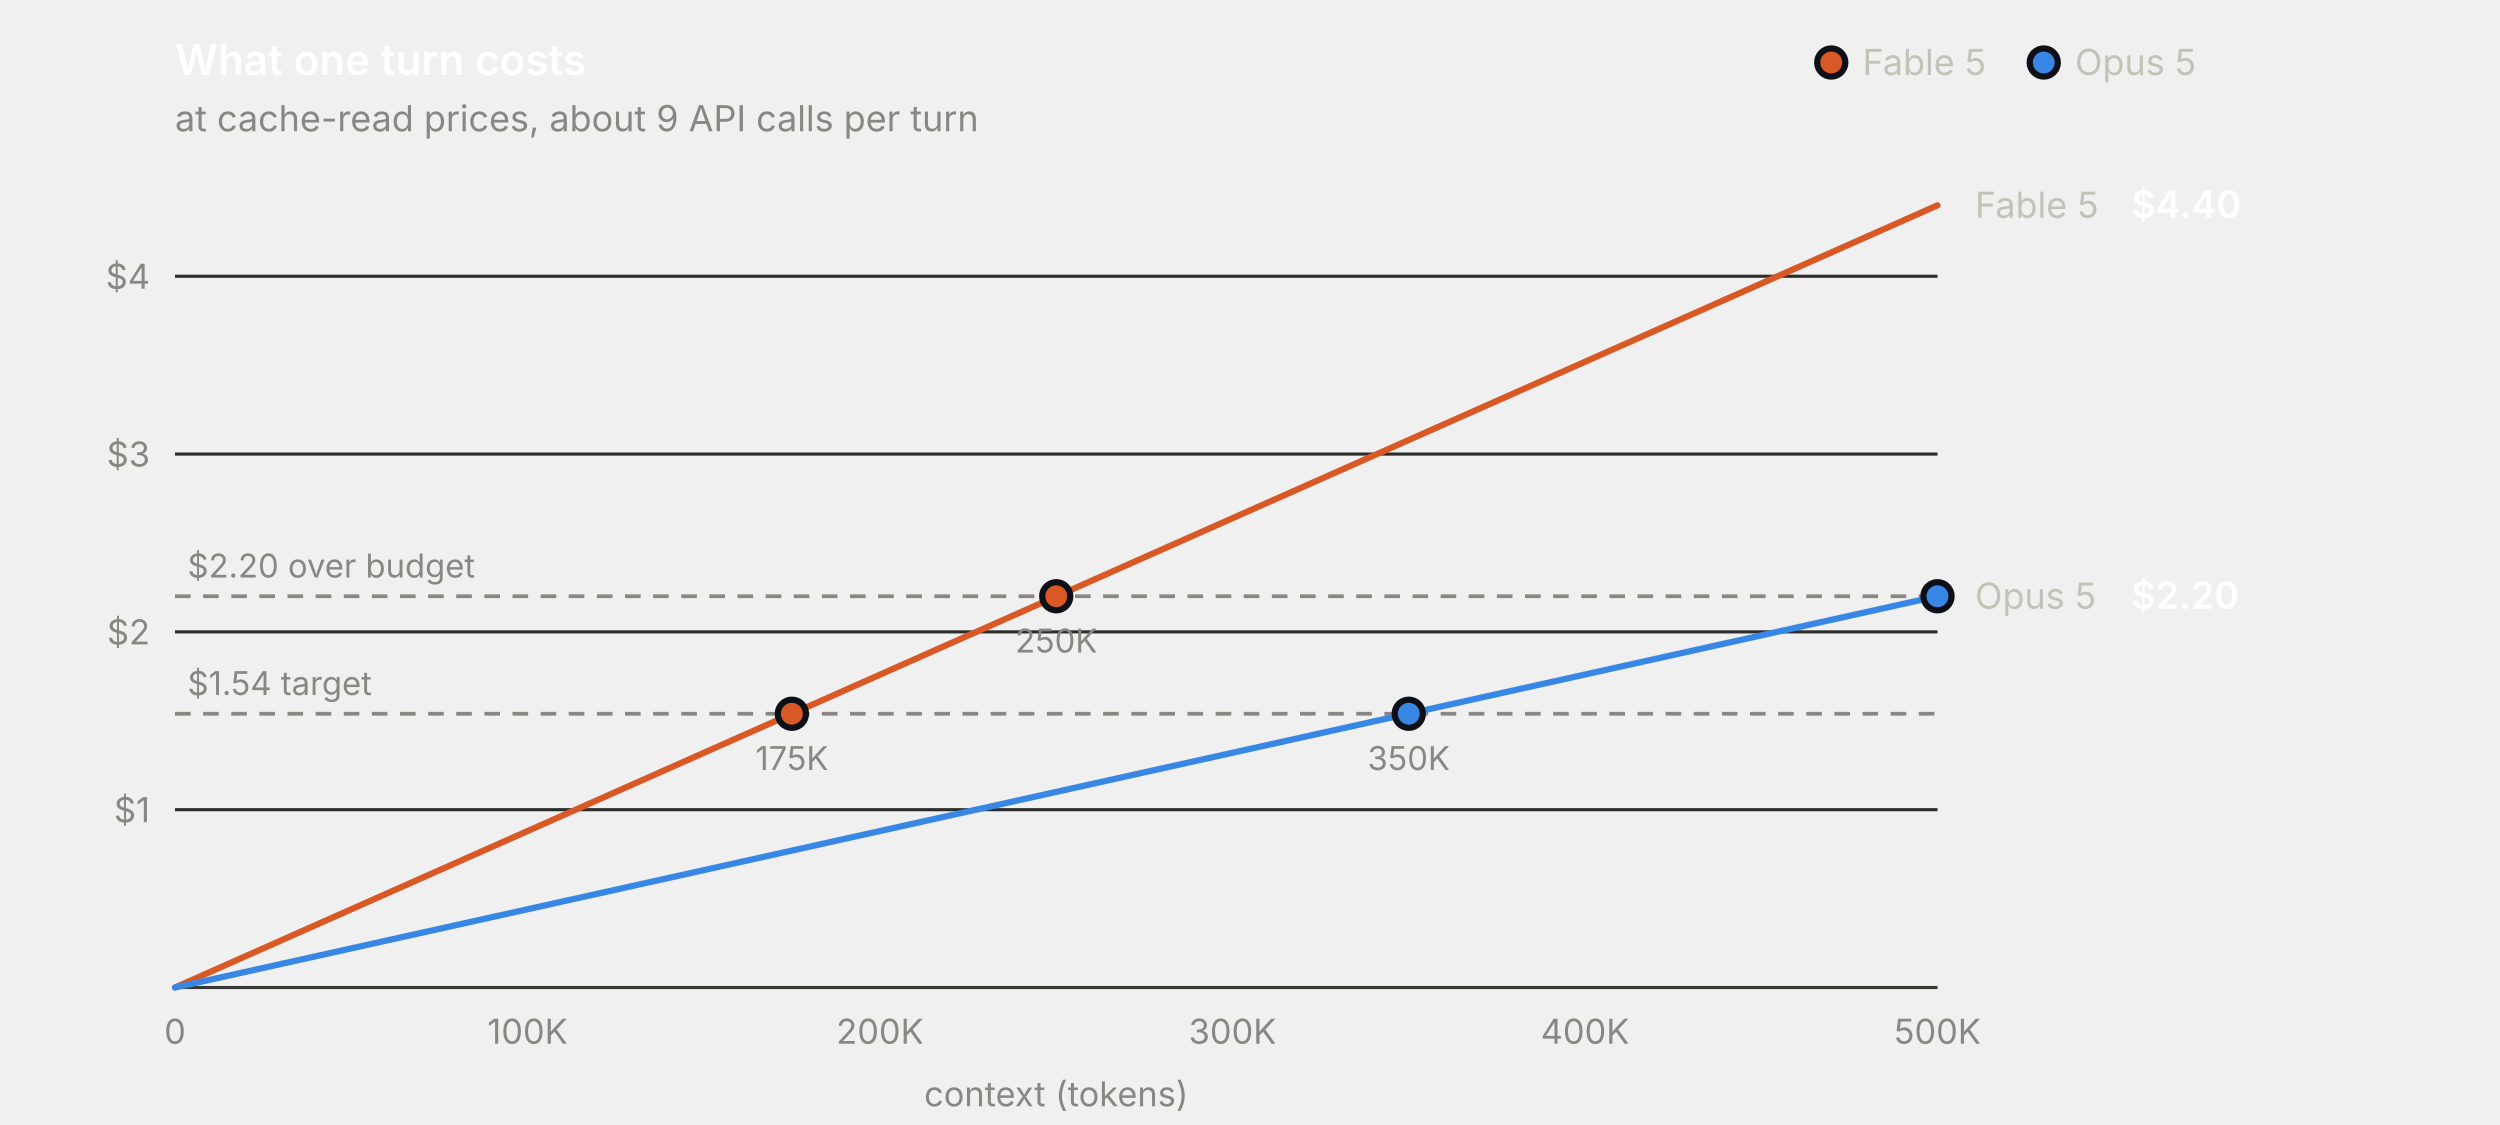
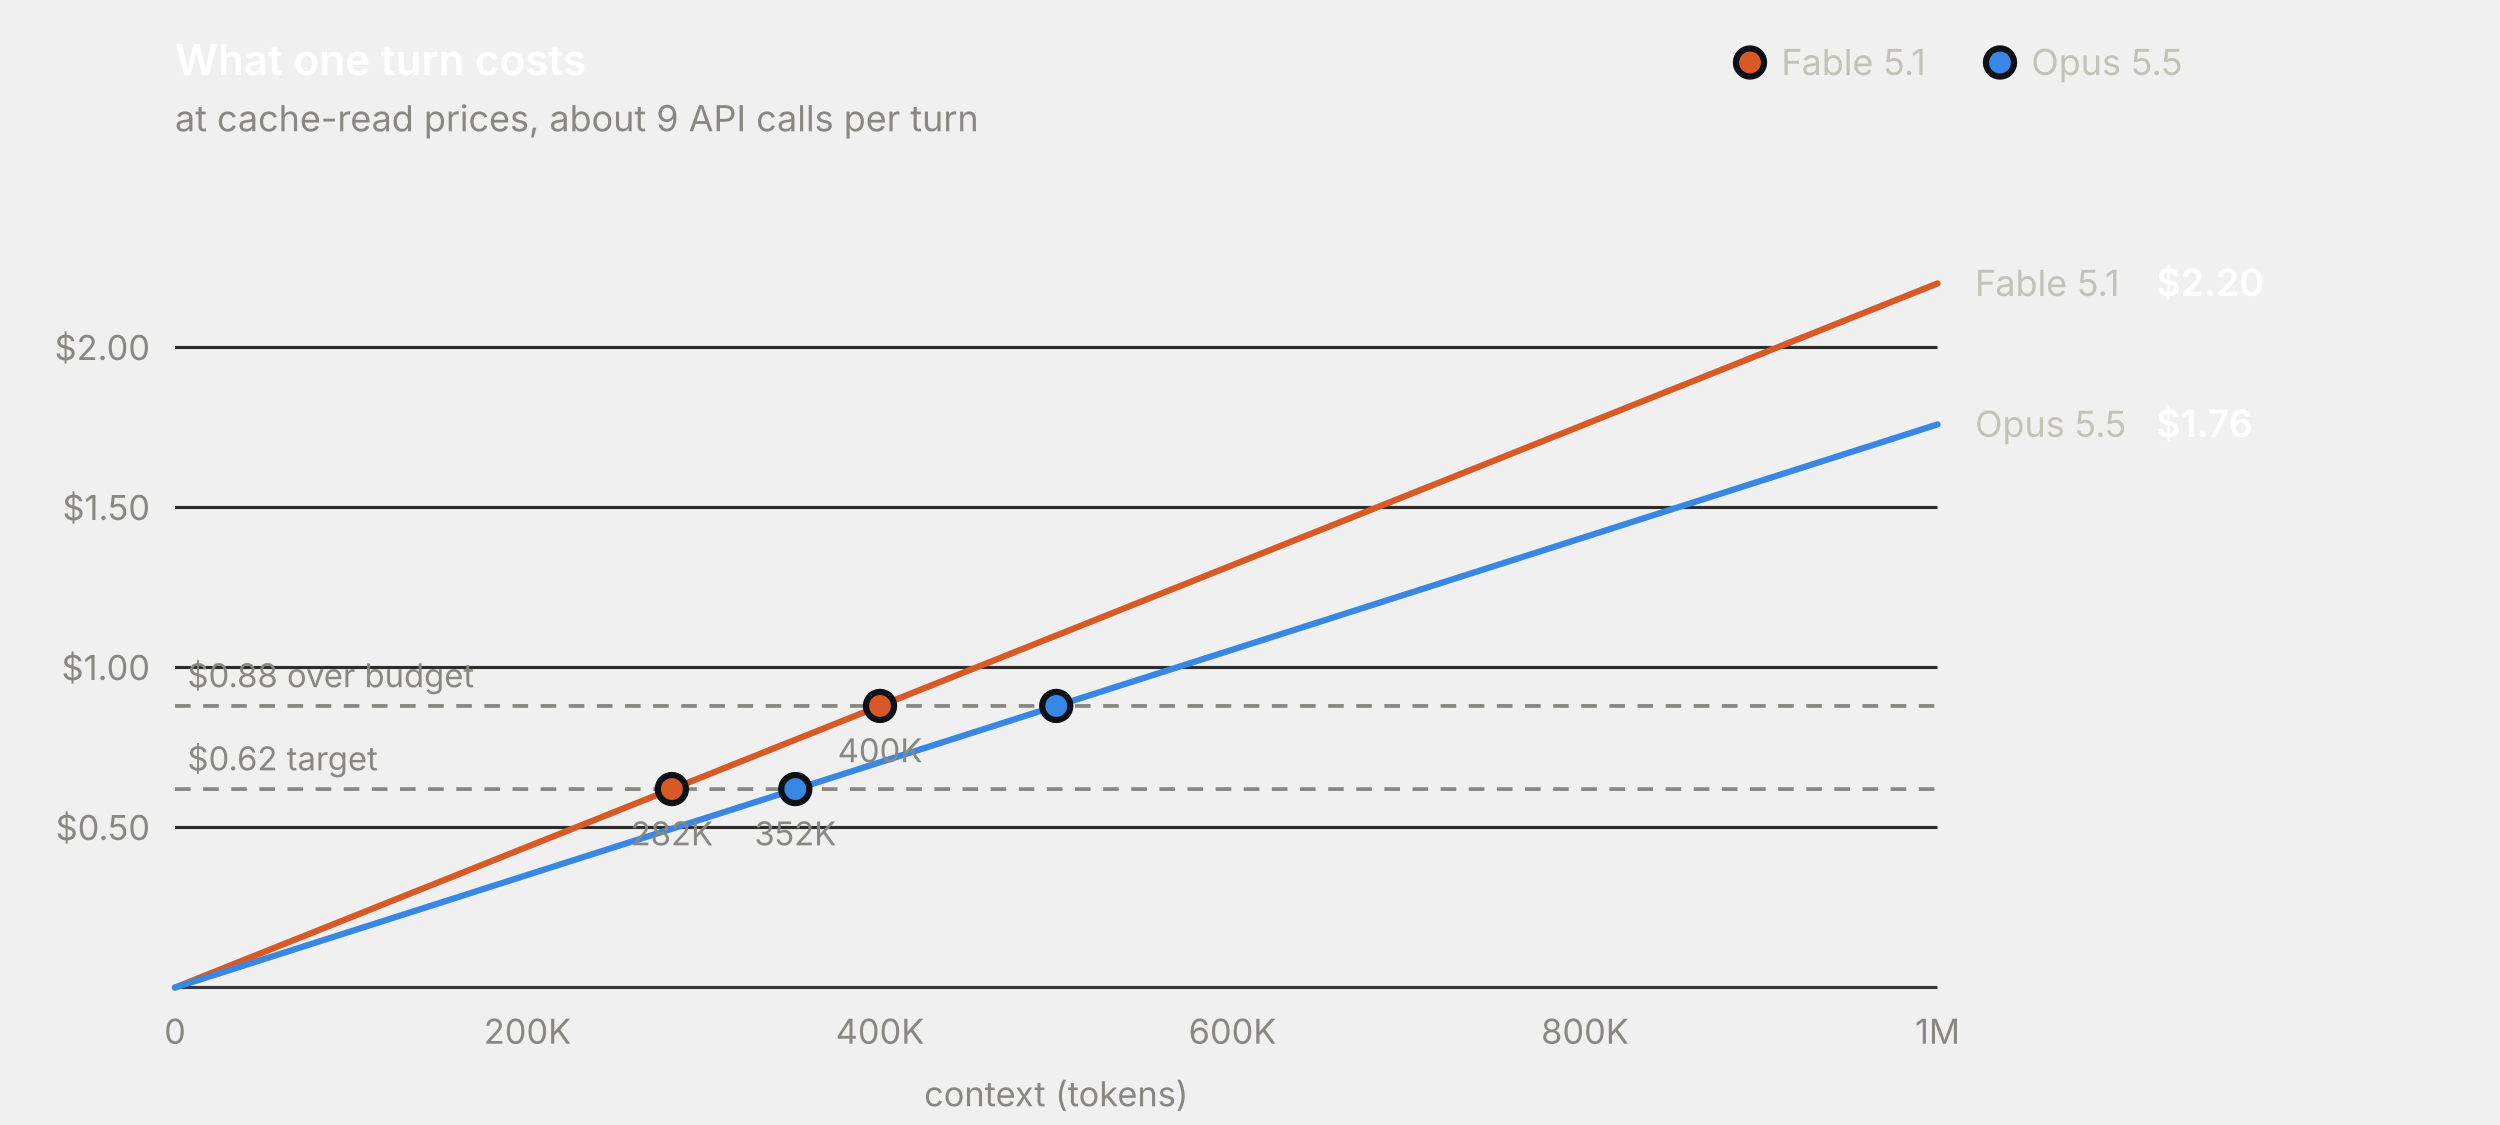
<svg xmlns="http://www.w3.org/2000/svg" width="800" height="360" viewBox="0 0 800 360" font-family="system-ui, -apple-system, Segoe UI, sans-serif">
  <text x="56" y="24" fill="#ffffff" font-size="13.5" text-anchor="start" font-weight="600">What one turn costs</text>
  <text x="56" y="42" fill="#898781" font-size="11.5" text-anchor="start">at cache-read prices, about 9 API calls per turn</text>
-   <circle cx="586" cy="20" r="4.5" fill="#d95926" stroke="#0d1117" stroke-width="2" />
-   <text x="596" y="24" fill="#c3c2b7" font-size="11.5" text-anchor="start">Fable 5</text>
-   <circle cx="654" cy="20" r="4.5" fill="#3987e5" stroke="#0d1117" stroke-width="2" />
-   <text x="664" y="24" fill="#c3c2b7" font-size="11.5" text-anchor="start">Opus 5</text>
-   <line x1="56" y1="259.1" x2="620" y2="259.1" stroke="#2c2c2a" stroke-width="1" />
-   <text x="48" y="263.1" fill="#898781" font-size="11" text-anchor="end">$1</text>
-   <line x1="56" y1="202.2" x2="620" y2="202.2" stroke="#2c2c2a" stroke-width="1" />
-   <text x="48" y="206.2" fill="#898781" font-size="11" text-anchor="end">$2</text>
-   <line x1="56" y1="145.3" x2="620" y2="145.3" stroke="#2c2c2a" stroke-width="1" />
-   <text x="48" y="149.3" fill="#898781" font-size="11" text-anchor="end">$3</text>
-   <line x1="56" y1="88.4" x2="620" y2="88.4" stroke="#2c2c2a" stroke-width="1" />
-   <text x="48" y="92.4" fill="#898781" font-size="11" text-anchor="end">$4</text>
+   <circle cx="560" cy="20" r="4.5" fill="#d95926" stroke="#0d1117" stroke-width="2" />
+   <text x="570" y="24" fill="#c3c2b7" font-size="11.5" text-anchor="start">Fable 5.1</text>
+   <circle cx="640" cy="20" r="4.5" fill="#3987e5" stroke="#0d1117" stroke-width="2" />
+   <text x="650" y="24" fill="#c3c2b7" font-size="11.5" text-anchor="start">Opus 5.5</text>
+   <line x1="56" y1="264.8" x2="620" y2="264.8" stroke="#2c2c2a" stroke-width="1" />
+   <text x="48" y="268.8" fill="#898781" font-size="11" text-anchor="end">$0.50</text>
+   <line x1="56" y1="213.6" x2="620" y2="213.6" stroke="#2c2c2a" stroke-width="1" />
+   <text x="48" y="217.6" fill="#898781" font-size="11" text-anchor="end">$1.00</text>
+   <line x1="56" y1="162.4" x2="620" y2="162.4" stroke="#2c2c2a" stroke-width="1" />
+   <text x="48" y="166.4" fill="#898781" font-size="11" text-anchor="end">$1.50</text>
+   <line x1="56" y1="111.2" x2="620" y2="111.2" stroke="#2c2c2a" stroke-width="1" />
+   <text x="48" y="115.2" fill="#898781" font-size="11" text-anchor="end">$2.00</text>
  <line x1="56" y1="316" x2="620" y2="316" stroke="#383835" stroke-width="1" />
  <text x="56" y="334" fill="#898781" font-size="11" text-anchor="middle">0</text>
-   <text x="168.8" y="334" fill="#898781" font-size="11" text-anchor="middle">100K</text>
-   <text x="281.6" y="334" fill="#898781" font-size="11" text-anchor="middle">200K</text>
-   <text x="394.4" y="334" fill="#898781" font-size="11" text-anchor="middle">300K</text>
-   <text x="507.2" y="334" fill="#898781" font-size="11" text-anchor="middle">400K</text>
-   <text x="620" y="334" fill="#898781" font-size="11" text-anchor="middle">500K</text>
+   <text x="168.8" y="334" fill="#898781" font-size="11" text-anchor="middle">200K</text>
+   <text x="281.6" y="334" fill="#898781" font-size="11" text-anchor="middle">400K</text>
+   <text x="394.4" y="334" fill="#898781" font-size="11" text-anchor="middle">600K</text>
+   <text x="507.2" y="334" fill="#898781" font-size="11" text-anchor="middle">800K</text>
+   <text x="620" y="334" fill="#898781" font-size="11" text-anchor="middle">1M</text>
  <text x="338" y="354" fill="#898781" font-size="11" text-anchor="middle">context (tokens)</text>
-   <line x1="56" y1="228.4" x2="620" y2="228.4" stroke="#898781" stroke-width="1.2" stroke-dasharray="5 4" />
-   <text x="60" y="222.4" fill="#898781" font-size="10.5" text-anchor="start">$1.54 target</text>
-   <line x1="56" y1="190.8" x2="620" y2="190.8" stroke="#898781" stroke-width="1.2" stroke-dasharray="5 4" />
-   <text x="60" y="184.8" fill="#898781" font-size="10.5" text-anchor="start">$2.20 over budget</text>
-   <polyline points="56,316 620,65.7" fill="none" stroke="#d95926" stroke-width="2" stroke-linecap="round" stroke-linejoin="round" />
-   <polyline points="56,316 620,190.8" fill="none" stroke="#3987e5" stroke-width="2" stroke-linecap="round" stroke-linejoin="round" />
-   <circle cx="253.4" cy="228.4" r="4.5" fill="#d95926" stroke="#0d1117" stroke-width="2" />
-   <text x="253.4" y="246.4" fill="#898781" font-size="10.5" text-anchor="middle">175K</text>
-   <circle cx="338" cy="190.8" r="4.5" fill="#d95926" stroke="#0d1117" stroke-width="2" />
-   <text x="338" y="208.8" fill="#898781" font-size="10.5" text-anchor="middle">250K</text>
-   <circle cx="450.8" cy="228.4" r="4.5" fill="#3987e5" stroke="#0d1117" stroke-width="2" />
-   <text x="450.8" y="246.4" fill="#898781" font-size="10.5" text-anchor="middle">350K</text>
-   <circle cx="620" cy="190.8" r="4.5" fill="#3987e5" stroke="#0d1117" stroke-width="2" />
-   <text x="632" y="69.7" fill="#c3c2b7" font-size="11.5" text-anchor="start">Fable 5</text>
-   <text x="682" y="69.7" fill="#ffffff" font-size="12" text-anchor="start" font-weight="600">$4.40</text>
-   <text x="632" y="194.8" fill="#c3c2b7" font-size="11.5" text-anchor="start">Opus 5</text>
-   <text x="682" y="194.8" fill="#ffffff" font-size="12" text-anchor="start" font-weight="600">$2.20</text>
+   <line x1="56" y1="252.5" x2="620" y2="252.5" stroke="#898781" stroke-width="1.2" stroke-dasharray="5 4" />
+   <text x="60" y="246.5" fill="#898781" font-size="10.5" text-anchor="start">$0.62 target</text>
+   <line x1="56" y1="225.9" x2="620" y2="225.9" stroke="#898781" stroke-width="1.2" stroke-dasharray="5 4" />
+   <text x="60" y="219.9" fill="#898781" font-size="10.5" text-anchor="start">$0.88 over budget</text>
+   <polyline points="56,316 620,90.7" fill="none" stroke="#d95926" stroke-width="2" stroke-linecap="round" stroke-linejoin="round" />
+   <polyline points="56,316 620,135.8" fill="none" stroke="#3987e5" stroke-width="2" stroke-linecap="round" stroke-linejoin="round" />
+   <circle cx="215" cy="252.5" r="4.5" fill="#d95926" stroke="#0d1117" stroke-width="2" />
+   <text x="215" y="270.5" fill="#898781" font-size="10.5" text-anchor="middle">282K</text>
+   <circle cx="281.6" cy="225.9" r="4.5" fill="#d95926" stroke="#0d1117" stroke-width="2" />
+   <text x="281.6" y="243.9" fill="#898781" font-size="10.5" text-anchor="middle">400K</text>
+   <circle cx="254.5" cy="252.5" r="4.5" fill="#3987e5" stroke="#0d1117" stroke-width="2" />
+   <text x="254.5" y="270.5" fill="#898781" font-size="10.5" text-anchor="middle">352K</text>
+   <circle cx="338" cy="225.9" r="4.5" fill="#3987e5" stroke="#0d1117" stroke-width="2" />
+   <text x="632" y="94.7" fill="#c3c2b7" font-size="11.5" text-anchor="start">Fable 5.1</text>
+   <text x="690" y="94.7" fill="#ffffff" font-size="12" text-anchor="start" font-weight="600">$2.20</text>
+   <text x="632" y="139.8" fill="#c3c2b7" font-size="11.5" text-anchor="start">Opus 5.5</text>
+   <text x="690" y="139.8" fill="#ffffff" font-size="12" text-anchor="start" font-weight="600">$1.76</text>
</svg>
